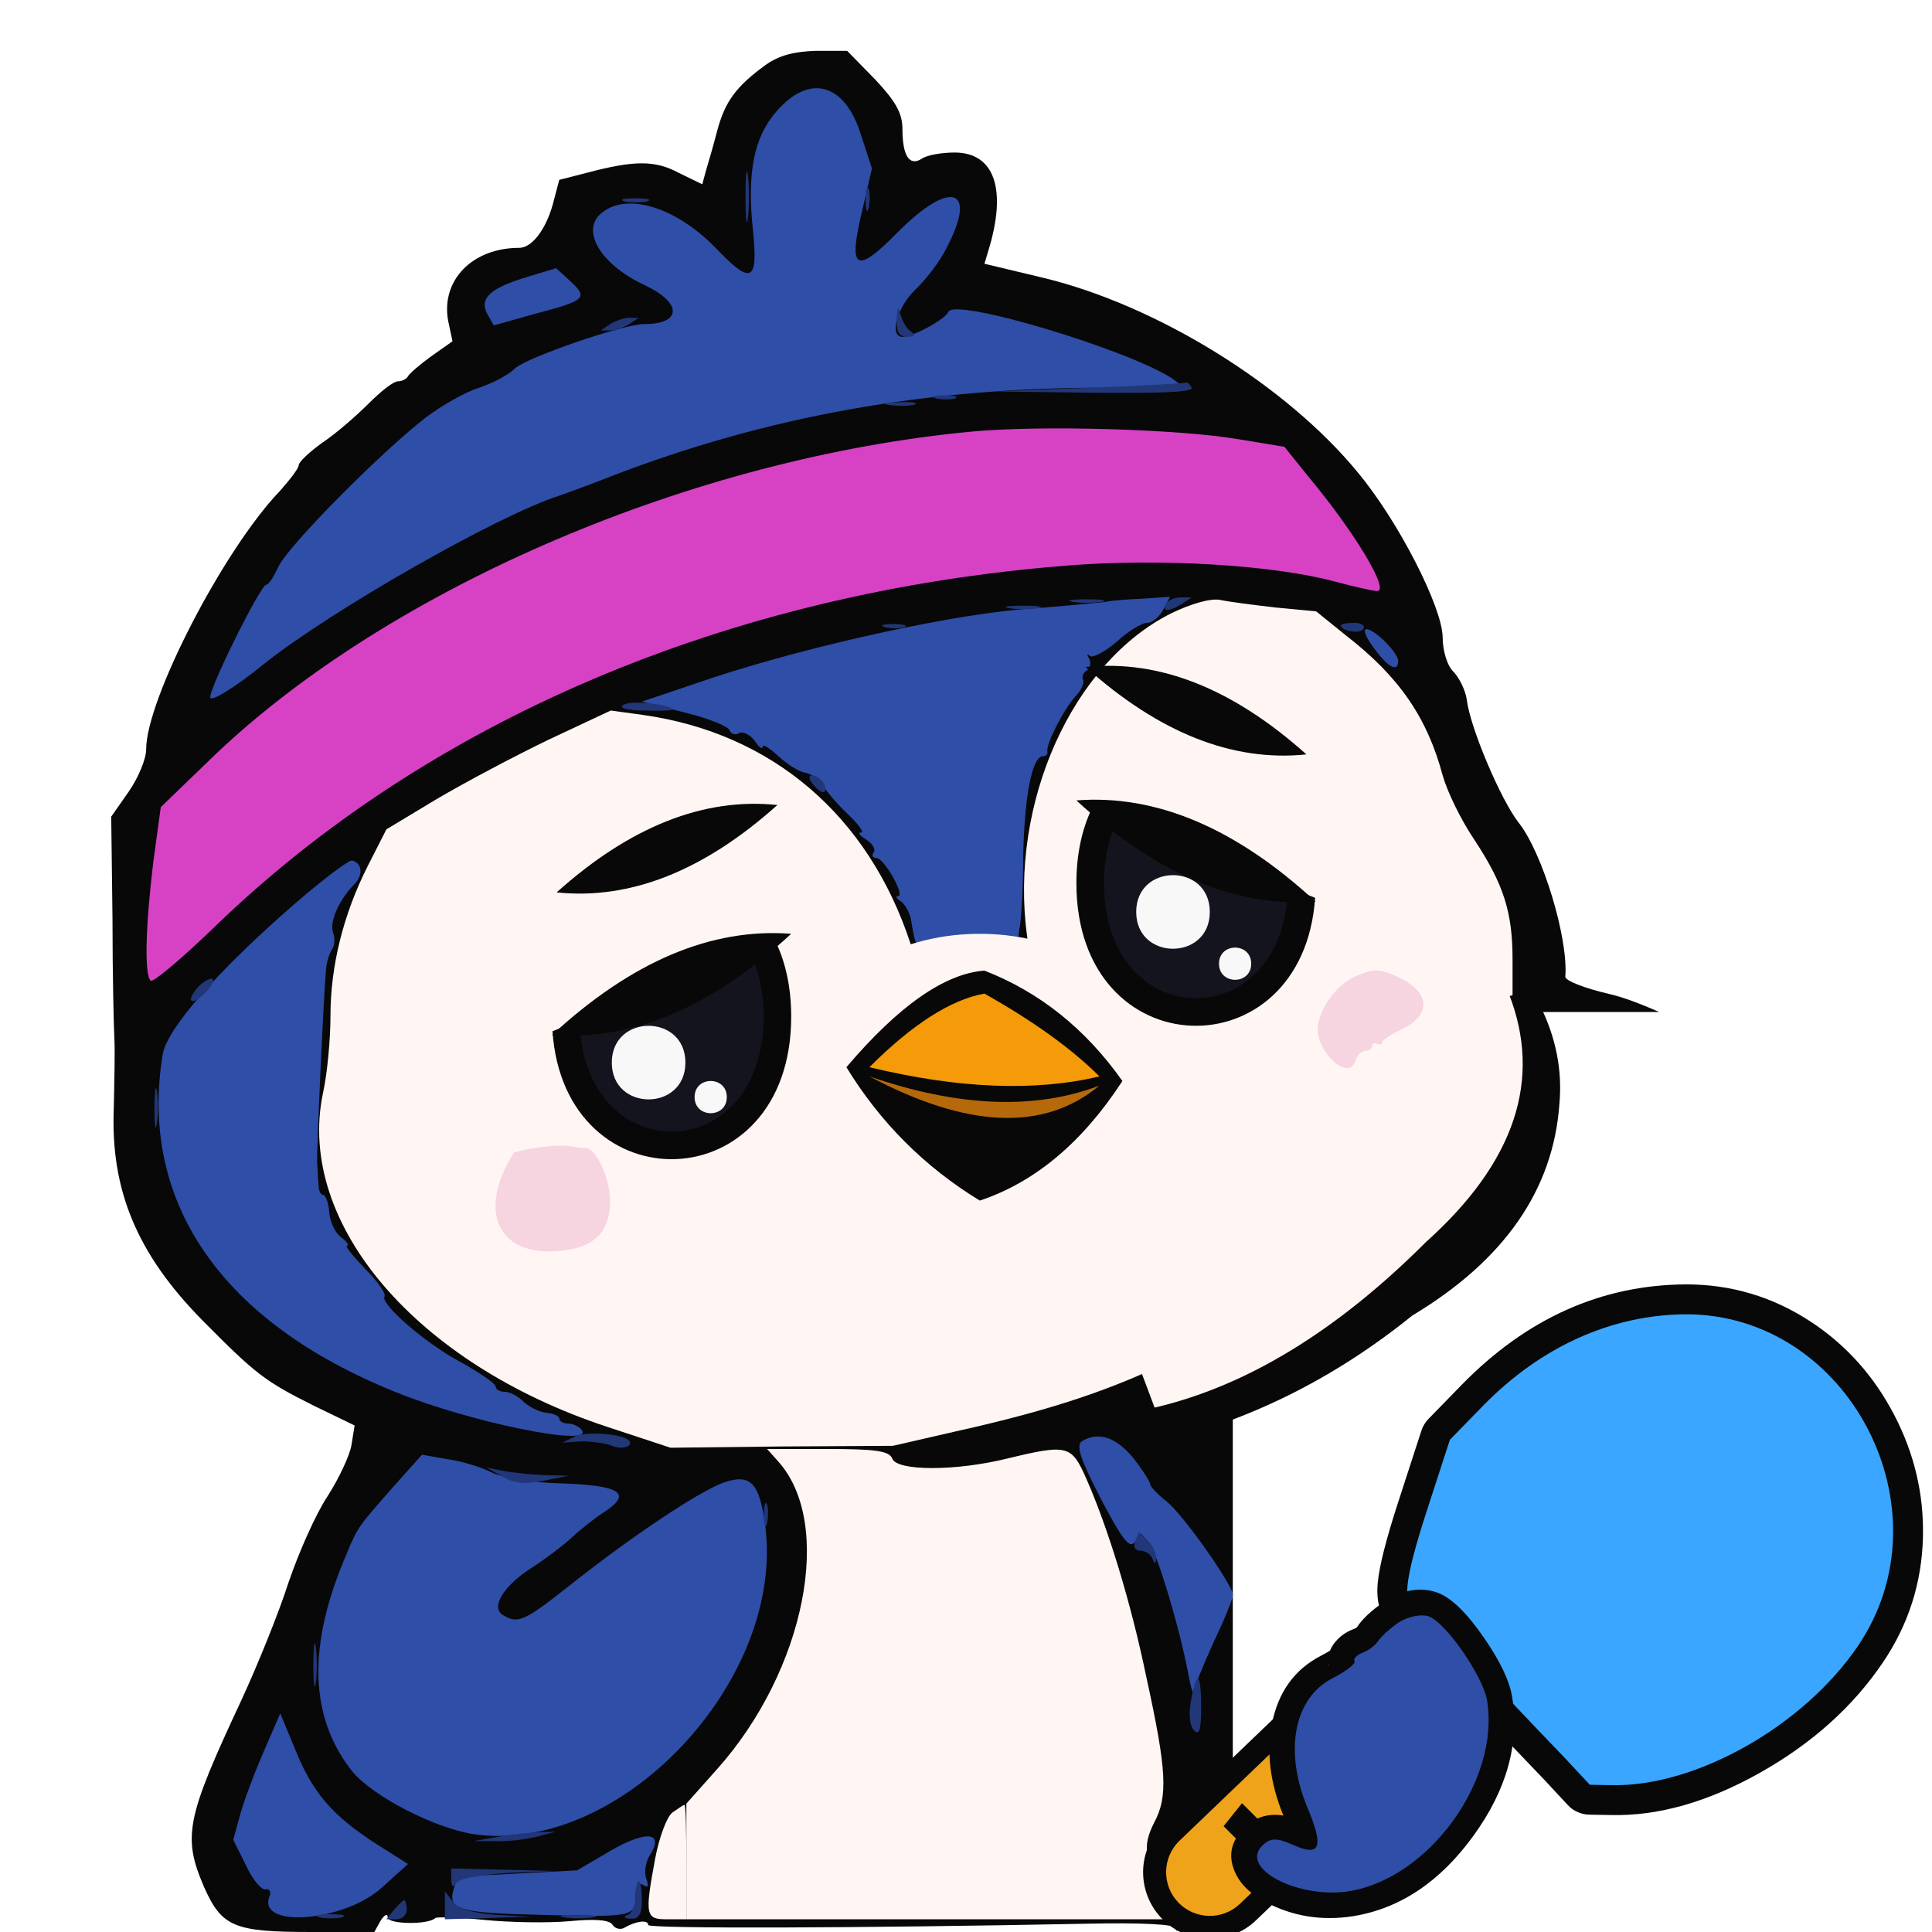
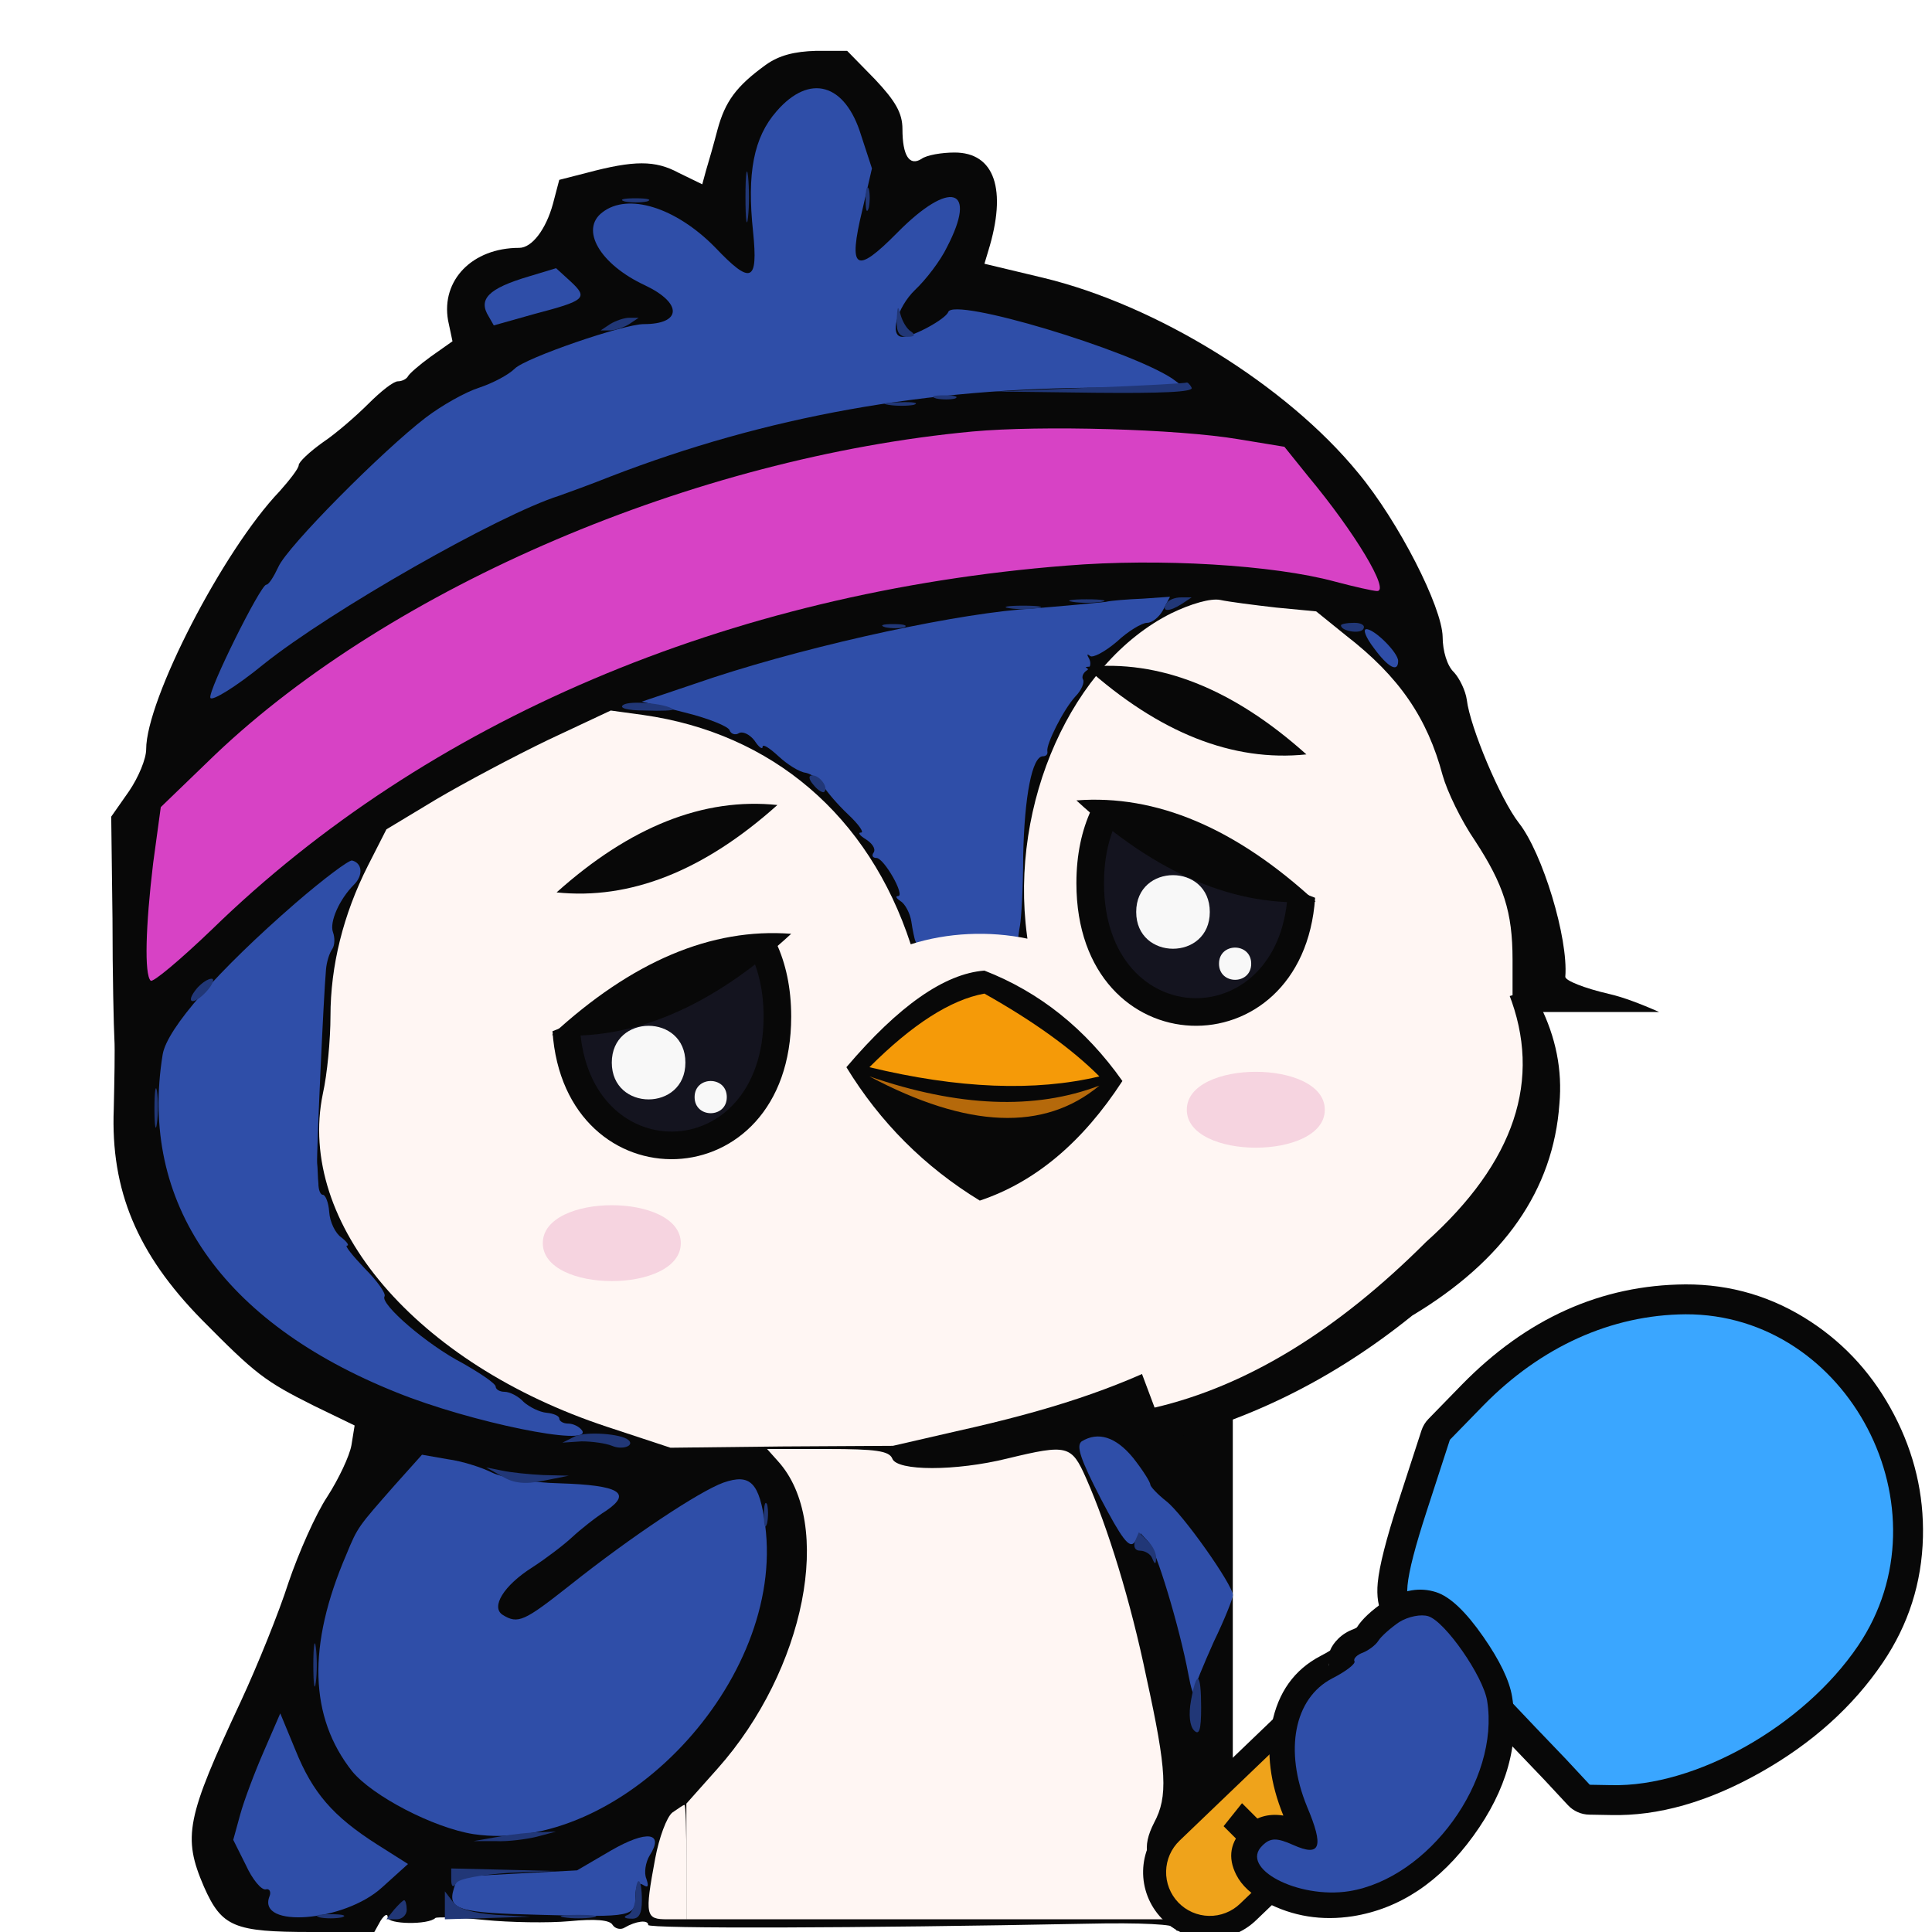
<svg xmlns="http://www.w3.org/2000/svg" viewBox="0 0 420 420" aria-hidden="true" class="sthings" data-character="pip">
  <g data-pip-part="body">
    <path fill="#080808" fill-rule="evenodd" d="M166.48 14.092C169.382 12.02 172.697 11.191 177.395 11.053H184.164L190.243 17.27C194.664 21.967 196.184 24.592 196.184 28.046C196.184 33.849 197.704 36.197 200.329 34.539C201.434 33.711 204.75 33.158 207.513 33.158C216.217 33.158 218.98 41.171 214.836 54.572L214.007 57.336L226.717 60.375C251.447 66.316 279.632 83.724 295.243 102.789C304.086 113.428 313.48 131.941 313.618 138.434C313.618 141.474 314.586 144.789 316.105 146.171C317.349 147.553 318.592 150.178 318.868 152.112C319.559 158.053 326.191 173.803 330.197 178.914C335.309 185.408 340.974 203.921 340.283 212.349C340.283 213.178 344.428 214.836 349.816 216.079C352.695 216.728 356.599 218.186 360.677 220H268V416.327C267.397 416.533 266.736 416.841 266.092 417.237C264.158 418.204 261.809 418.618 260.704 418.204C259.599 417.789 257.941 418.204 257.112 419.033C256.283 419.862 255.592 420 255.592 419.171C255.592 418.342 248.27 417.928 235.974 418.204C187.066 419.171 140.921 419.309 140.921 418.48C140.921 417.237 138.158 417.651 135.809 419.033C134.98 419.586 133.737 419.309 133.184 418.48C132.632 417.375 129.454 417.099 123.789 417.651C119.23 418.066 110.803 417.928 105.276 417.375C99.75 416.822 94.914 416.684 94.638 416.961C93.118 418.48 84.276 418.342 84.276 416.822C84.276 415.855 83.586 416.27 82.757 417.513L81.375 420H67.697C50.842 420 48.217 418.895 44.349 410.191C39.651 399.276 40.48 395.27 52.362 369.849C55.954 362.112 60.651 350.507 62.724 344.013C64.934 337.52 68.664 329.092 71.151 325.362C73.638 321.493 75.987 316.52 76.401 314.171L77.092 309.888L68.25 305.605C57.474 300.217 55.539 298.697 43.796 286.816C29.842 272.586 24.039 258.77 24.73 241.086C24.868 235.007 25.007 228.099 24.868 225.888C24.73 223.539 24.454 211.796 24.454 199.638L24.178 177.533L28.046 172.007C30.118 168.967 31.776 164.961 31.776 162.888C31.776 152.112 48.493 119.645 60.789 106.796C63 104.309 64.934 101.822 64.934 101.132C64.934 100.441 67.283 98.23 70.184 96.158C73.086 94.224 77.507 90.355 80.132 87.73C82.757 85.105 85.52 82.895 86.487 82.895C87.454 82.895 88.421 82.342 88.697 81.789C88.974 81.237 91.184 79.303 93.671 77.507L98.368 74.191L97.401 69.632C95.882 60.928 102.651 53.882 112.875 53.882C115.638 53.882 118.678 49.875 120.197 44.349L121.579 39.099L127.52 37.579C137.882 34.816 142.441 34.816 147.553 37.579L152.664 40.066L153.493 37.026C154.046 35.23 155.151 31.362 155.98 28.184C157.638 22.105 159.987 18.789 166.48 14.092Z" />
    <path fill="#080808" fill-rule="evenodd" d="M318 198Q341 218 339 240Q337 268 307 286Q281 307 250 314L247 301Q285 291 301 270Q322 247 318 223V198Z" />
    <path fill="#2f4ea8" fill-rule="evenodd" d="M168.829 24.178C163.855 29.842 162.336 37.579 163.717 50.428C164.822 61.342 163.303 62.033 155.428 53.743C146.862 45.039 136.5 41.862 130.974 46.145C126 49.875 130.421 57.474 140.23 62.033C148.382 65.901 148.243 70.461 139.954 70.461C135.533 70.461 114.257 77.783 111.908 80.132C110.526 81.513 107.072 83.309 104.171 84.276C101.132 85.243 96.02 88.145 92.566 90.77C83.171 97.954 62.447 118.816 60.513 123.237C59.546 125.309 58.441 127.105 57.888 127.105C56.645 127.105 45.178 150.178 45.73 151.697C46.007 152.526 51.257 149.349 57.336 144.375C71.842 132.77 108.454 111.908 121.579 107.763C123.513 107.072 128.487 105.276 132.632 103.618C166.618 90.493 201.296 84.276 240.118 84.276H257.526L254.901 82.342C245.645 76.125 207.237 64.52 206.132 67.836C205.579 69.355 198.533 73.224 196.184 73.224C193.283 73.224 194.941 66.868 198.947 63C201.296 60.789 204.474 56.645 205.855 53.743C212.625 40.757 206.546 38.961 195.079 50.566C185.961 59.822 184.303 58.717 187.48 45.592L189.553 36.612L187.204 29.428C183.75 18.099 176.013 15.888 168.829 24.178Z" />
    <path fill="#2f4ea8" fill-rule="evenodd" d="M114.947 60.099C106.105 62.724 103.895 65.072 106.243 68.803L107.349 70.737L116.191 68.25C127.243 65.349 127.934 64.796 124.066 61.204L120.888 58.303L114.947 60.099Z" />
    <path fill="#2f4ea8" fill-rule="evenodd" d="M240.395 130.836C239.289 130.974 230.862 131.803 221.743 132.493C204.474 134.013 172.421 141.197 151.007 148.658L139.539 152.526L148.796 154.875C153.908 156.118 158.329 157.914 158.605 158.743C158.882 159.572 159.849 159.849 160.539 159.434C161.368 158.882 162.888 159.572 163.993 160.954C164.961 162.474 165.789 163.026 165.789 162.336C165.789 161.645 167.309 162.612 169.243 164.408C171.178 166.204 173.803 167.862 175.184 168C176.428 168.276 178.224 169.52 178.914 170.763C179.743 172.145 182.092 174.908 184.441 177.118C186.651 179.191 187.895 180.987 187.204 180.987C186.375 180.987 186.928 181.678 188.309 182.507C189.553 183.336 190.382 184.441 189.967 185.27C189.414 185.961 189.691 186.513 190.52 186.513C192.178 186.513 196.875 194.803 195.217 194.803C194.526 194.803 194.941 195.355 195.77 195.908C196.737 196.461 197.842 198.533 198.118 200.329C198.395 202.263 198.809 204.059 198.947 204.474C199.224 204.888 199.224 205.579 199.086 206.132C199.086 206.822 199.638 207.237 200.467 207.237C201.296 207.237 201.711 208.066 201.296 209.171C200.053 212.211 203.921 212.901 209.171 210.691C211.934 209.586 215.664 208.618 217.599 208.618C219.947 208.618 221.053 207.789 221.191 206.132C221.191 204.888 221.467 202.539 221.743 201.158C222.02 199.638 222.434 192.868 222.434 185.961C222.711 173.112 224.368 164.408 226.717 164.408C227.408 164.408 227.822 163.993 227.684 163.303C227.408 161.783 231.138 154.322 233.763 151.421C235.145 150.039 235.836 148.243 235.421 147.691C235.145 147.138 235.421 146.309 236.25 145.757C237.079 145.204 237.217 144.099 236.803 143.27C236.25 142.303 236.25 142.026 236.941 142.579C237.493 143.132 240.118 141.75 242.743 139.539C245.23 137.191 248.27 135.395 249.375 135.395C250.48 135.395 252 134.151 252.829 132.632L254.349 129.73L248.408 130.145C245.092 130.283 241.5 130.559 240.395 130.836Z" />
    <path fill="#2f4ea8" fill-rule="evenodd" d="M298.697 140.921C301.737 145.066 303.947 146.309 303.947 143.684C303.947 141.888 298.836 136.776 297.039 136.776C296.211 136.776 296.901 138.572 298.697 140.921Z" />
    <path fill="#2f4ea8" fill-rule="evenodd" d="M64.243 196.322C47.388 210.967 36.336 223.539 35.368 229.204C30.118 261.395 48.217 287.507 86.211 302.704C102.237 309.197 128.763 314.586 126.553 310.993C126 310.164 124.618 309.474 123.513 309.474C122.408 309.474 121.579 308.921 121.579 308.368C121.579 307.816 120.336 307.263 118.816 307.125C117.296 306.987 115.086 305.882 113.842 304.776C112.737 303.533 110.803 302.566 109.697 302.566C108.592 302.566 107.763 302.013 107.763 301.461C107.763 300.77 104.447 298.559 100.579 296.349C92.842 292.342 82.618 283.5 83.586 281.842C84 281.289 82.066 278.526 79.303 275.763C76.678 273 74.882 270.789 75.434 270.789C75.987 270.789 75.434 269.961 74.191 268.993C72.947 268.164 71.704 265.678 71.566 263.467C71.428 261.395 70.737 259.737 70.184 259.737C69.632 259.737 69.217 258.632 69.217 257.25C69.079 256.007 69.079 253.934 68.941 252.829C68.803 250.895 70.322 216.77 70.875 210.691C71.013 209.171 71.566 207.237 72.257 206.27C72.809 205.441 72.809 203.783 72.395 202.678C71.566 200.467 73.776 195.493 76.954 192.316C79.026 190.243 78.75 187.618 76.539 187.066C75.849 186.928 70.322 191.072 64.243 196.322Z" />
    <path fill="#2f4ea8" fill-rule="evenodd" d="M235.145 313.342C233.901 314.309 234.868 317.211 239.289 325.776C243.849 334.48 245.507 336.691 246.612 335.309L247.993 333.375L249.651 335.171C251.309 336.829 256.421 353.684 258.355 364.046C258.908 367.086 259.461 368.743 259.599 367.776C259.599 366.671 261.671 361.836 263.882 356.862C266.23 352.026 268.026 347.467 268.026 346.776C268.026 344.566 257.112 329.092 253.52 326.329C251.586 324.809 250.066 323.151 250.066 322.737C250.066 322.184 248.408 319.559 246.336 316.934C242.605 312.375 238.737 311.132 235.145 313.342Z" />
    <path fill="#2f4ea8" fill-rule="evenodd" d="M85.796 322.875C77.921 331.855 77.783 331.855 75.296 337.934C66.73 357.829 67.283 373.303 76.539 385.046C80.961 390.434 94.224 397.342 102.928 398.724C134.842 403.421 170.763 365.289 166.342 331.579C165.099 322.322 163.164 320.25 157.224 322.322C151.974 324.257 137.329 333.928 123.789 344.704C113.98 352.441 112.599 353.132 109.283 351.059C106.658 349.401 109.421 344.704 115.776 340.697C118.539 338.901 122.408 336 124.342 334.204C126.276 332.408 129.592 329.783 131.803 328.401C137.467 324.533 134.566 322.875 121.717 322.461C115.5 322.322 109.145 321.217 106.934 320.112C104.724 319.007 100.441 317.625 97.263 317.211L91.737 316.243L85.796 322.875Z" />
    <path fill="#2f4ea8" fill-rule="evenodd" d="M57.336 380.763C55.401 385.184 53.053 391.401 52.224 394.441L50.704 399.967L53.467 405.493C54.849 408.533 56.783 410.882 57.75 410.743C58.579 410.467 58.993 411.296 58.579 412.263C55.816 419.309 74.882 417.789 83.033 410.329L88.697 405.217L81.928 400.934C72.395 394.855 67.974 389.743 64.243 380.487L60.928 372.474L57.336 380.763Z" />
    <path fill="#2f4ea8" fill-rule="evenodd" d="M132.77 402.316 125.447 406.599 112.461 407.289 99.474 407.98 98.645 410.605C97.263 415.164 99.612 415.855 117.572 416.27C137.467 416.822 138.158 416.684 138.158 412.125C138.158 409.914 138.711 409.086 139.816 409.776C140.921 410.467 141.059 410.053 140.507 408.395C139.954 407.151 140.368 404.803 141.197 403.421C144.513 398.309 140.645 397.757 132.77 402.316Z" />
    <path fill="#213777" fill-rule="evenodd" d="M162.059 42.829C162.059 47.803 162.336 49.737 162.612 47.25C162.888 44.901 162.888 40.757 162.612 38.27C162.336 35.921 162.059 37.855 162.059 42.829Z" />
    <path fill="#213777" fill-rule="evenodd" d="M188.171 43.52C188.171 45.73 188.447 46.559 188.862 45.178C189.138 43.934 189.138 42 188.862 41.033C188.447 40.204 188.171 41.171 188.171 43.52Z" />
    <path fill="#213777" fill-rule="evenodd" d="M135.809 43.796C137.053 44.072 139.263 44.072 140.645 43.796C141.888 43.382 140.783 43.105 138.158 43.105C135.533 43.105 134.428 43.382 135.809 43.796Z" />
    <path fill="#213777" fill-rule="evenodd" d="M194.941 69.355C194.803 72.257 195.493 73.224 197.289 73.224C198.809 73.224 199.086 72.809 198.118 72.118C197.151 71.566 196.184 69.908 195.77 68.388C195.217 66.316 195.079 66.454 194.941 69.355Z" />
    <path fill="#213777" fill-rule="evenodd" d="M132.632 70.461 130.559 71.842H132.632C133.737 71.842 135.671 71.151 136.776 70.461L138.849 69.079H136.776C135.671 69.079 133.737 69.77 132.632 70.461Z" />
    <path fill="#213777" fill-rule="evenodd" d="M236.941 84.276 216.217 85.105 238.046 85.382C252.276 85.52 259.599 85.243 259.046 84.276C258.632 83.447 258.079 83.033 257.941 83.171C257.803 83.309 248.408 83.862 236.941 84.276Z" />
    <path fill="#213777" fill-rule="evenodd" d="M203.507 86.625C204.75 86.901 206.684 86.901 207.651 86.625C208.48 86.211 207.513 85.934 205.164 85.934C202.954 85.934 202.125 86.211 203.507 86.625Z" />
    <path fill="#213777" fill-rule="evenodd" d="M193.145 88.007C194.803 88.283 197.289 88.283 198.671 88.007C199.914 87.592 198.533 87.316 195.493 87.454C192.454 87.454 191.349 87.73 193.145 88.007Z" />
    <path fill="#213777" fill-rule="evenodd" d="M233.211 130.836C234.868 131.112 237.632 131.112 239.428 130.836C241.086 130.559 239.704 130.283 236.25 130.283C232.796 130.283 231.414 130.559 233.211 130.836Z" />
    <path fill="#213777" fill-rule="evenodd" d="M253.52 131.25C252.414 133.046 254.211 133.046 256.974 131.25L259.046 129.868H256.697C255.454 129.868 253.934 130.421 253.52 131.25Z" />
    <path fill="#213777" fill-rule="evenodd" d="M219.395 132.217C221.053 132.493 223.816 132.493 225.612 132.217C227.27 131.941 225.888 131.664 222.434 131.664C218.98 131.664 217.599 131.941 219.395 132.217Z" />
    <path fill="#213777" fill-rule="evenodd" d="M192.454 136.362C193.697 136.638 195.632 136.638 196.599 136.362C197.428 135.947 196.461 135.671 194.112 135.671C191.901 135.671 191.072 135.947 192.454 136.362Z" />
    <path fill="#213777" fill-rule="evenodd" d="M291.513 135.947C291.513 137.191 295.658 137.882 296.349 136.776C296.901 135.947 295.934 135.395 294.414 135.395C292.757 135.395 291.513 135.671 291.513 135.947Z" />
    <path fill="#213777" fill-rule="evenodd" d="M135.533 153.217C134.428 153.908 136.362 154.461 140.23 154.461C143.822 154.599 146.586 154.461 146.309 154.184C144.789 152.941 137.053 152.25 135.533 153.217Z" />
    <path fill="#213777" fill-rule="evenodd" d="M176.842 170.625C177.809 171.868 178.914 172.421 179.191 172.145C180.158 171.178 178.224 168.553 176.566 168.553C175.737 168.553 175.737 169.382 176.842 170.625Z" />
    <path fill="#213777" fill-rule="evenodd" d="M42.829 214.836C40.066 218.151 42 218.704 44.901 215.526C46.283 214.007 46.697 212.763 46.007 212.763C45.178 212.763 43.796 213.73 42.829 214.836Z" />
    <path fill="#213777" fill-rule="evenodd" d="M33.572 241.086C33.572 244.816 33.849 246.336 34.125 244.125C34.401 242.053 34.401 239.013 34.125 237.217C33.849 235.559 33.572 237.217 33.572 241.086Z" />
    <path fill="#213777" fill-rule="evenodd" d="M125.033 312.237 122.27 313.618 126.414 313.342C128.763 313.342 131.664 313.757 133.046 314.309C135.257 315.276 138.02 314.309 136.638 313.066C135.118 311.684 127.52 311.132 125.033 312.237Z" />
    <path fill="#213777" fill-rule="evenodd" d="M109.145 320.941C111.632 322.461 114.118 322.737 118.125 321.908L123.651 320.803L118.125 320.664C115.086 320.526 111.079 320.112 109.145 319.697L105.691 319.007L109.145 320.941Z" />
    <path fill="#213777" fill-rule="evenodd" d="M166.066 329.507C166.066 331.717 166.342 332.546 166.757 331.164C167.033 329.921 167.033 327.987 166.757 327.02C166.342 326.191 166.066 327.158 166.066 329.507Z" />
    <path fill="#213777" fill-rule="evenodd" d="M246.75 335.033C246.336 336.276 246.75 337.105 247.855 337.105C248.961 337.105 250.204 337.934 250.48 338.763C251.033 340.145 251.309 340.145 251.309 338.763C251.447 337.796 250.618 336 249.513 335.033L247.579 333.099L246.75 335.033Z" />
    <path fill="#213777" fill-rule="evenodd" d="M68.112 361.974C68.112 366.118 68.388 367.914 68.664 365.704C68.941 363.632 68.941 360.316 68.664 358.105C68.388 356.033 68.112 357.829 68.112 361.974Z" />
    <path fill="#213777" fill-rule="evenodd" d="M258.908 369.711C258.355 372.75 258.632 375.237 259.599 376.204C260.704 377.309 261.118 376.066 261.118 371.23C261.118 363.493 260.151 362.803 258.908 369.711Z" />
    <path fill="#213777" fill-rule="evenodd" d="M281.98 379.934C281.98 381.868 282.533 384.355 283.224 385.461L284.605 387.533L284.467 385.461C284.329 384.355 283.776 381.868 283.224 379.934L282.118 376.48L281.98 379.934Z" />
    <path fill="#213777" fill-rule="evenodd" d="M108.454 399.276 102.928 400.243H107.763C110.388 400.382 114.533 399.829 116.743 399.276L120.888 398.171L117.434 398.309C115.5 398.309 111.493 398.724 108.454 399.276Z" />
    <path fill="#213777" fill-rule="evenodd" d="M98.092 408.533C98.092 410.191 98.507 410.467 99.197 409.362C99.75 408.395 104.586 407.566 110.526 407.151L120.888 406.737L109.559 406.461L98.092 406.184V408.533Z" />
    <path fill="#213777" fill-rule="evenodd" d="M138.158 412.263C138.158 414.059 137.329 415.993 136.5 416.27C135.395 416.684 135.671 417.099 137.191 417.099C138.849 417.237 139.539 416.132 139.539 413.092C139.539 410.743 139.263 408.947 138.849 408.947C138.434 408.947 138.158 410.467 138.158 412.263Z" />
    <path fill="#213777" fill-rule="evenodd" d="M291.237 409.914C292.895 410.191 295.382 410.191 296.763 409.914C298.007 409.5 296.625 409.224 293.586 409.362C290.546 409.362 289.441 409.638 291.237 409.914Z" />
    <path fill="#213777" fill-rule="evenodd" d="M96.711 414.197V417.237L106.105 416.961L115.362 416.684L107.763 416.27C102.789 415.855 99.612 415.026 98.507 413.507L96.711 411.158V414.197Z" />
    <path fill="#213777" fill-rule="evenodd" d="M85.658 415.164 84 417.237H86.211C87.454 417.237 88.421 416.27 88.421 415.164C88.421 414.059 88.145 413.092 87.868 413.092C87.592 413.092 86.625 414.059 85.658 415.164Z" />
    <path fill="#213777" fill-rule="evenodd" d="M69.493 416.822C70.737 417.099 72.947 417.099 74.329 416.822C75.572 416.408 74.467 416.132 71.842 416.132C69.217 416.132 68.112 416.408 69.493 416.822Z" />
    <path fill="#213777" fill-rule="evenodd" d="M122.684 416.822C124.342 417.099 127.105 417.099 128.901 416.822C130.559 416.546 129.178 416.27 125.724 416.27C122.27 416.27 120.888 416.546 122.684 416.822Z" />
    <path fill="#fff6f3" fill-rule="evenodd" d="M254.625 133.322C258.908 131.25 263.191 130.007 265.263 130.421C267.197 130.836 272.586 131.526 277.421 132.079L286.125 132.908L292.618 138.158C304.224 147.138 310.303 156.118 313.618 168.553C314.586 172.007 317.625 178.362 320.664 182.783C326.882 192.316 328.816 198.257 328.816 208.618V216.355L323.013 217.875C319.697 218.842 315.967 219.947 314.586 220.362C312.789 221.191 312.375 220.776 313.066 219.257C314.309 215.941 311.408 211.934 305.882 209.309L300.77 206.961L295.52 208.48C289.855 210.138 284.191 216.493 282.809 222.434C281.842 226.303 285.849 234.454 289.441 235.697C290.961 236.25 289.993 238.184 285.849 243.572C276.868 254.763 272.033 265.954 268.855 281.842L267.336 289.441L255.592 295.243C242.467 301.875 228.513 306.572 207.928 311.132L194.112 314.309L169.934 314.447L145.757 314.724L131.941 310.164C90.493 296.487 64.382 265.954 70.184 237.77C71.151 233.487 71.842 225.888 71.842 220.914C71.842 210 74.605 198.809 79.993 188.171L84 180.296L94.776 173.803C100.855 170.211 111.77 164.408 119.23 160.816L132.77 154.461L139.816 155.428C167.854 159.394 188.852 177.307 197.983 205.279C206.001 202.726 215.018 202.319 223.355 204.057L223.263 203.368C219.395 174.632 233.072 144.099 254.625 133.322Z" />
    <path fill="#fff6f3" fill-rule="evenodd" d="M273 208Q310 195 328 216Q339 244 310 270Q281 299 251 306L245 290Q264 265 267 241L273 208Z" />
    <path fill="#fff6f3" fill-rule="evenodd" d="M146.171 394.026C144.928 394.993 143.27 399.553 142.441 403.974C140.092 416.546 140.368 417.237 145.066 417.237H149.211V404.803C149.211 397.895 149.072 392.368 148.796 392.368C148.52 392.368 147.414 393.197 146.171 394.026Z" />
    <path fill="#fff6f3" fill-rule="evenodd" d="M169.105 317.625C181.401 331.164 175.046 363.079 155.98 384.493L149.211 392.092V404.664V417.237H203.092H256.974V413.783C256.974 411.711 255.73 409.5 253.52 408.118C248.961 405.079 248.132 401.625 250.895 396.237C253.934 390.572 253.658 384.908 249.237 364.737C245.783 348.02 240.809 331.993 236.112 321.355C232.934 314.171 232.105 313.895 218.98 317.072C207.789 319.836 194.941 319.836 193.974 317.072C193.283 315.414 190.382 315 179.882 315H166.757L169.105 317.625Z" />
    <path fill="#d742c5" fill-rule="evenodd" d="M211.382 93.809C150.868 99.474 85.243 127.52 46.836 163.993L34.954 175.461L33.296 187.618C31.638 201.434 31.362 211.796 32.743 213.178C33.158 213.73 39.237 208.618 46.145 201.987C92.704 156.671 158.329 128.763 231.829 122.961C252.138 121.303 276.868 122.822 290.132 126.414C294.276 127.52 298.559 128.487 299.388 128.487C302.151 128.487 294.691 115.914 284.329 103.48L279.217 97.125L269.132 95.467C256.007 93.257 226.303 92.428 211.382 93.809Z" />
  </g>
  <g data-pip-part="racket">
    <path fill="#080808" fill-rule="evenodd" d="M346.036 347.466 273.036 417.466Q272.005 418.454 270.801 419.223Q269.597 419.991 268.267 420.51Q266.936 421.028 265.53 421.278Q264.124 421.527 262.696 421.497Q261.268 421.467 259.873 421.159Q258.479 420.851 257.171 420.277Q255.864 419.703 254.693 418.885Q253.523 418.067 252.534 417.036Q251.546 416.005 250.777 414.801Q250.009 413.597 249.49 412.267Q248.972 410.936 248.722 409.53Q248.473 408.124 248.503 406.696Q248.533 405.268 248.841 403.873Q249.149 402.479 249.723 401.171Q250.297 399.864 251.115 398.693Q251.934 397.523 252.964 396.534L325.964 326.534Q326.995 325.546 328.199 324.777Q329.403 324.009 330.733 323.49Q332.064 322.972 333.47 322.722Q334.876 322.473 336.304 322.503Q337.732 322.533 339.126 322.841Q340.521 323.149 341.829 323.723Q343.136 324.297 344.307 325.115Q345.477 325.934 346.466 326.964Q347.454 327.995 348.223 329.199Q348.991 330.403 349.51 331.733Q350.028 333.064 350.278 334.47Q350.527 335.876 350.497 337.304Q350.467 338.732 350.159 340.126Q349.851 341.521 349.277 342.828Q348.703 344.136 347.885 345.307Q347.067 346.477 346.036 347.466Z" />
    <path fill="#efa31b" fill-rule="evenodd" d="M342.575 343.857 269.575 413.857Q268.9 414.505 268.111 415.008Q267.322 415.511 266.451 415.851Q265.579 416.191 264.657 416.354Q263.736 416.517 262.801 416.498Q261.865 416.478 260.952 416.276Q260.038 416.075 259.181 415.699Q258.324 415.323 257.558 414.786Q256.791 414.25 256.143 413.575Q255.495 412.9 254.992 412.111Q254.489 411.322 254.149 410.451Q253.809 409.579 253.646 408.657Q253.482 407.736 253.502 406.801Q253.522 405.865 253.723 404.952Q253.925 404.038 254.301 403.181Q254.677 402.324 255.213 401.558Q255.75 400.791 256.425 400.143L329.425 330.143Q330.1 329.495 330.889 328.992Q331.678 328.489 332.549 328.149Q333.421 327.809 334.342 327.646Q335.264 327.482 336.199 327.502Q337.135 327.522 338.048 327.723Q338.962 327.925 339.819 328.301Q340.676 328.677 341.442 329.213Q342.209 329.75 342.857 330.425Q343.505 331.1 344.008 331.889Q344.511 332.678 344.851 333.549Q345.191 334.421 345.354 335.342Q345.517 336.264 345.498 337.199Q345.478 338.135 345.276 339.048Q345.075 339.962 344.699 340.819Q344.323 341.675 343.786 342.442Q343.25 343.209 342.575 343.857Z" />
    <path fill="#080808" fill-rule="evenodd" d="M320 344 333 357 329 362 316 349 320 344Z" />
    <path fill="#080808" fill-rule="evenodd" d="M270 392 283 405 279 410 266 397 270 392Z" />
    <g data-pip-part="blade">
      <path fill="#080808" fill-rule="evenodd" d="M366.395 279.215Q381.219 279.169 393.634 287.321Q405.175 294.899 411.775 307.574Q418.367 320.233 418.031 334.14Q417.671 349.078 409.309 361.425Q399.589 375.789 382.725 385.309Q365.638 394.954 350.17 394.573L345.49 394.49Q344.167 394.467 342.958 393.928Q341.749 393.389 340.847 392.42L335.673 386.86L325.94 376.679L321.208 371.674Q312.815 362.747 310.923 361.282Q307.833 359.176 305.654 355.242Q302.518 354.577 300.664 351.29Q299.09 348.502 299.513 344.042Q300.024 338.642 303.975 326.483L309.009 310.992Q309.477 309.55 310.535 308.464L317.803 301.006Q338.928 279.424 366.367 279.216ZM308.367 355.354Q309.302 355.311 310.369 354.947Q309.999 355.073 309.616 355.154Q308.974 355.291 308.367 355.354Z" />
      <path fill="#3aa6ff" fill-rule="evenodd" d="M366.416 285.715C350.295 285.838 334.973 292.757 322.448 305.553L315.19 313L310.157 328.492C305.2 343.747 304.615 349.571 308.266 348.796C308.855 348.595 310.161 349.804 311.04 351.527C311.838 353.094 313.505 355.205 314.691 355.982C315.956 356.916 320.988 361.951 325.944 367.222C330.899 372.492 337.439 379.324 340.372 382.369L345.605 387.991L350.285 388.074C368.573 388.525 392.104 375.252 403.925 357.782C424.029 328.099 401.883 285.603 366.416 285.715Z" />
    </g>
    <path fill="#080808" fill-rule="evenodd" d="M301.048 348.098Q301.153 348.025 301.262 347.958Q306.97 344.424 312.226 346.132Q316.748 347.601 322.48 355.852Q327.869 363.611 328.722 368.87Q331.183 384.109 320.285 399.118Q309.407 414.1 294.135 416.565Q283.968 418.153 275.198 413.531Q270.535 411.074 268.756 407.573Q265.863 401.88 270.558 397.312Q273.975 393.889 278.992 394.689Q274.676 384.084 276.49 374.796Q278.506 364.47 287.074 359.99Q288.285 359.373 289.142 358.818Q289.665 357.479 290.942 356.222Q292.337 354.85 294.353 354.117Q294.916 353.875 294.982 353.77Q296.642 351.118 301.048 348.098ZM288.85 361.575Q288.97 362.887 289.937 364.261Q289.712 363.942 289.535 363.594Q289.01 362.564 288.85 361.575Z" />
    <path fill="#2f4ea8" fill-rule="evenodd" d="M304.158 352.634C302.289 353.915 300.249 355.722 299.644 356.688C299.04 357.654 297.519 358.758 296.343 359.247C295.036 359.694 294.169 360.574 294.435 361.097C294.833 361.662 292.53 363.383 289.57 364.891C281.346 369.191 279.116 380.524 284.146 392.763C287.839 401.517 287.113 403.75 281.151 401.087C277.6 399.497 276.158 399.465 274.423 401.225C269.349 406.114 282.114 412.876 293.286 411.131C310.61 408.334 326.089 387.071 323.293 369.747C322.422 364.379 314.206 352.558 310.527 351.362C308.95 350.85 306.158 351.396 304.158 352.634Z" />
  </g>
  <g class="sthings-face" data-face="sad">
    <g data-pip-part="cheeks">
-       <path fill="#f6d4e0" fill-rule="evenodd" d="M294.57 212.275C298.819 210.514 299.855 210.514 304.103 212.482C311.046 215.798 311.253 220.668 304.518 223.88C302.238 224.917 300.373 226.264 300.373 226.678C300.373 227.196 299.958 227.196 299.337 226.885C298.819 226.575 298.301 226.782 298.301 227.3C298.301 227.922 297.679 228.44 296.85 228.44C296.021 228.44 294.985 229.372 294.674 230.616C293.016 235.589 285.245 227.714 286.592 222.326C287.524 218.181 291.047 213.829 294.57 212.275Z" />
-       <path fill="#f6d4e0" fill-rule="evenodd" d="M116.874 249.476C119.569 249.062 122.677 248.958 123.817 249.165C124.957 249.373 126.511 249.58 127.236 249.58C129.62 249.58 132.624 256.108 132.624 261.082C132.624 267.402 129.62 270.822 123.092 271.754C108.689 273.93 103.3 263.879 111.694 250.616C111.901 250.409 114.18 249.891 116.874 249.476Z" />
+       <path fill="#f6d4e0" fill-rule="evenodd" d="M118 270.249C118 259.25 148 259.25 148 270.249C148 281.249 118 281.249 118 270.249Z" />
+       <path fill="#f6d4e0" fill-rule="evenodd" d="M258 241.249C258 230.25 288 230.25 288 241.249C288 252.249 258 252.249 258 241.249Z" />
    </g>
    <path fill="#fff6f3" fill-rule="evenodd" d="M120 221C120 185.934 157.429 180.618 168.777 205.052L120.106 224.173C120.036 223.144 120 222.086 120 221Z" />
    <path fill="#080808" fill-rule="evenodd" d="M168.777 205.052C170.805 209.418 172 214.734 172 221C172 261.246 122.697 262.304 120.106 224.173L168.777 205.052Z" />
    <path fill="#14141f" fill-rule="evenodd" d="M163.118 207.275C164.921 210.951 166 215.526 166 221C166 254.045 126.686 254.33 126.009 221.854L163.118 207.275Z" />
    <path fill="#f8f8f8" fill-rule="evenodd" d="M133 231C133 220.334 149 220.334 149 231C149 241.666 133 241.666 133 231Z" />
    <path fill="#f8f8f8" fill-rule="evenodd" d="M151 238.5C151 233.833 158 233.833 158 238.5C158 243.167 151 243.167 151 238.5Z" />
    <path fill="#080808" fill-rule="evenodd" d="M120 225Q146 201 172 203Q146 227 120 225Z" />
    <path fill="#fff6f3" fill-rule="evenodd" d="M237.223 176.052C248.571 151.618 286 156.934 286 192C286 193.086 285.964 194.144 285.894 195.173L237.223 176.052Z" />
    <path fill="#080808" fill-rule="evenodd" d="M234 192C234 185.734 235.195 180.418 237.223 176.052L285.894 195.173C283.303 233.304 234 232.246 234 192Z" />
    <path fill="#14141f" fill-rule="evenodd" d="M240 192C240 186.526 241.079 181.951 242.882 178.275L279.991 192.854C279.314 225.33 240 225.045 240 192Z" />
    <path fill="#f8f8f8" fill-rule="evenodd" d="M247 198.25C247 187.584 263 187.584 263 198.25C263 208.916 247 208.916 247 198.25Z" />
    <path fill="#f8f8f8" fill-rule="evenodd" d="M265 209.5C265 204.833 272 204.833 272 209.5C272 214.167 265 214.167 265 209.5Z" />
    <path fill="#080808" fill-rule="evenodd" d="M234 174Q260 172 286 196Q260 198 234 174Z" />
    <path fill="#080808" fill-rule="evenodd" d="M121 194Q145 172.5 169 175Q145 196.5 121 194Z" />
    <path fill="#080808" fill-rule="evenodd" d="M236 145Q260 142.5 284 164Q260 166.5 236 145Z" />
    <g data-pip-part="beak">
      <path fill="#080808" fill-rule="evenodd" d="M184 232Q201 212 214 211Q232 218 244 235Q231 255 213 261Q195 250 184 232Z" />
      <path fill="#f59a08" fill-rule="evenodd" d="M189 232Q203 218 214 216Q230 225 239 234Q218 239 189 232Z" />
      <path fill="#b5690b" fill-rule="evenodd" d="M189 234Q218 244 239 236Q221 251 189 234Z" />
    </g>
  </g>
</svg>
